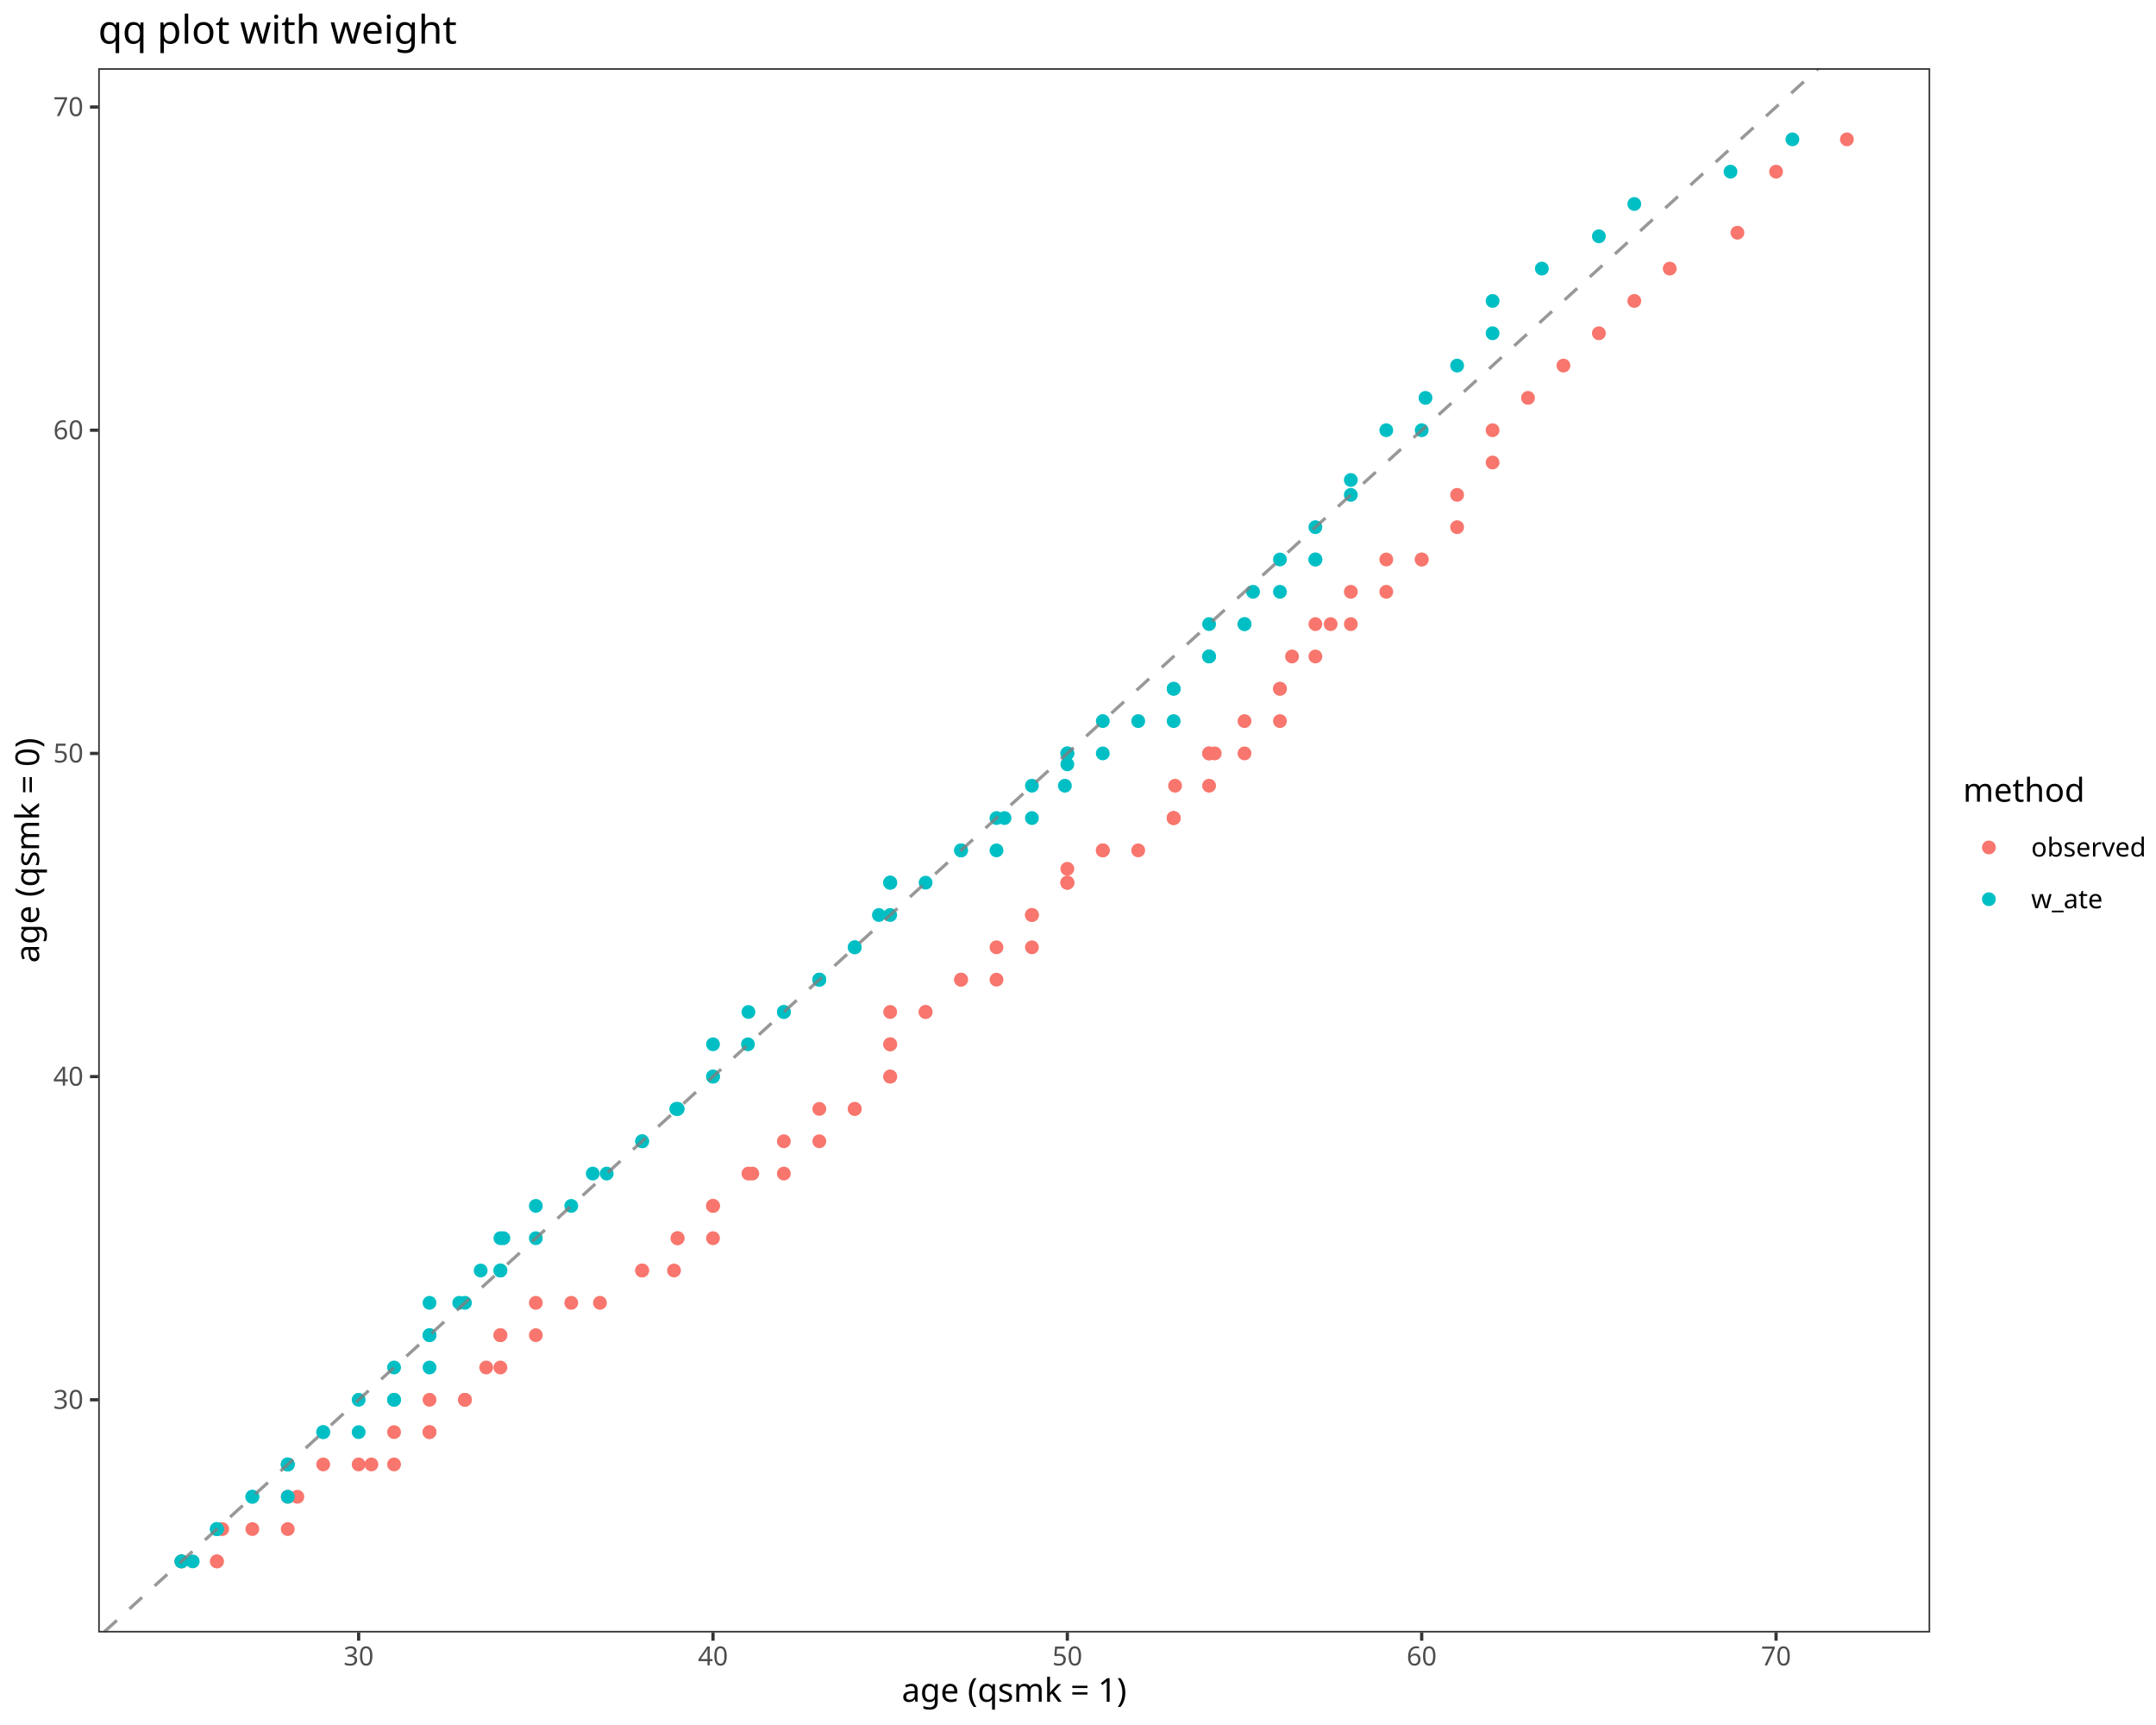
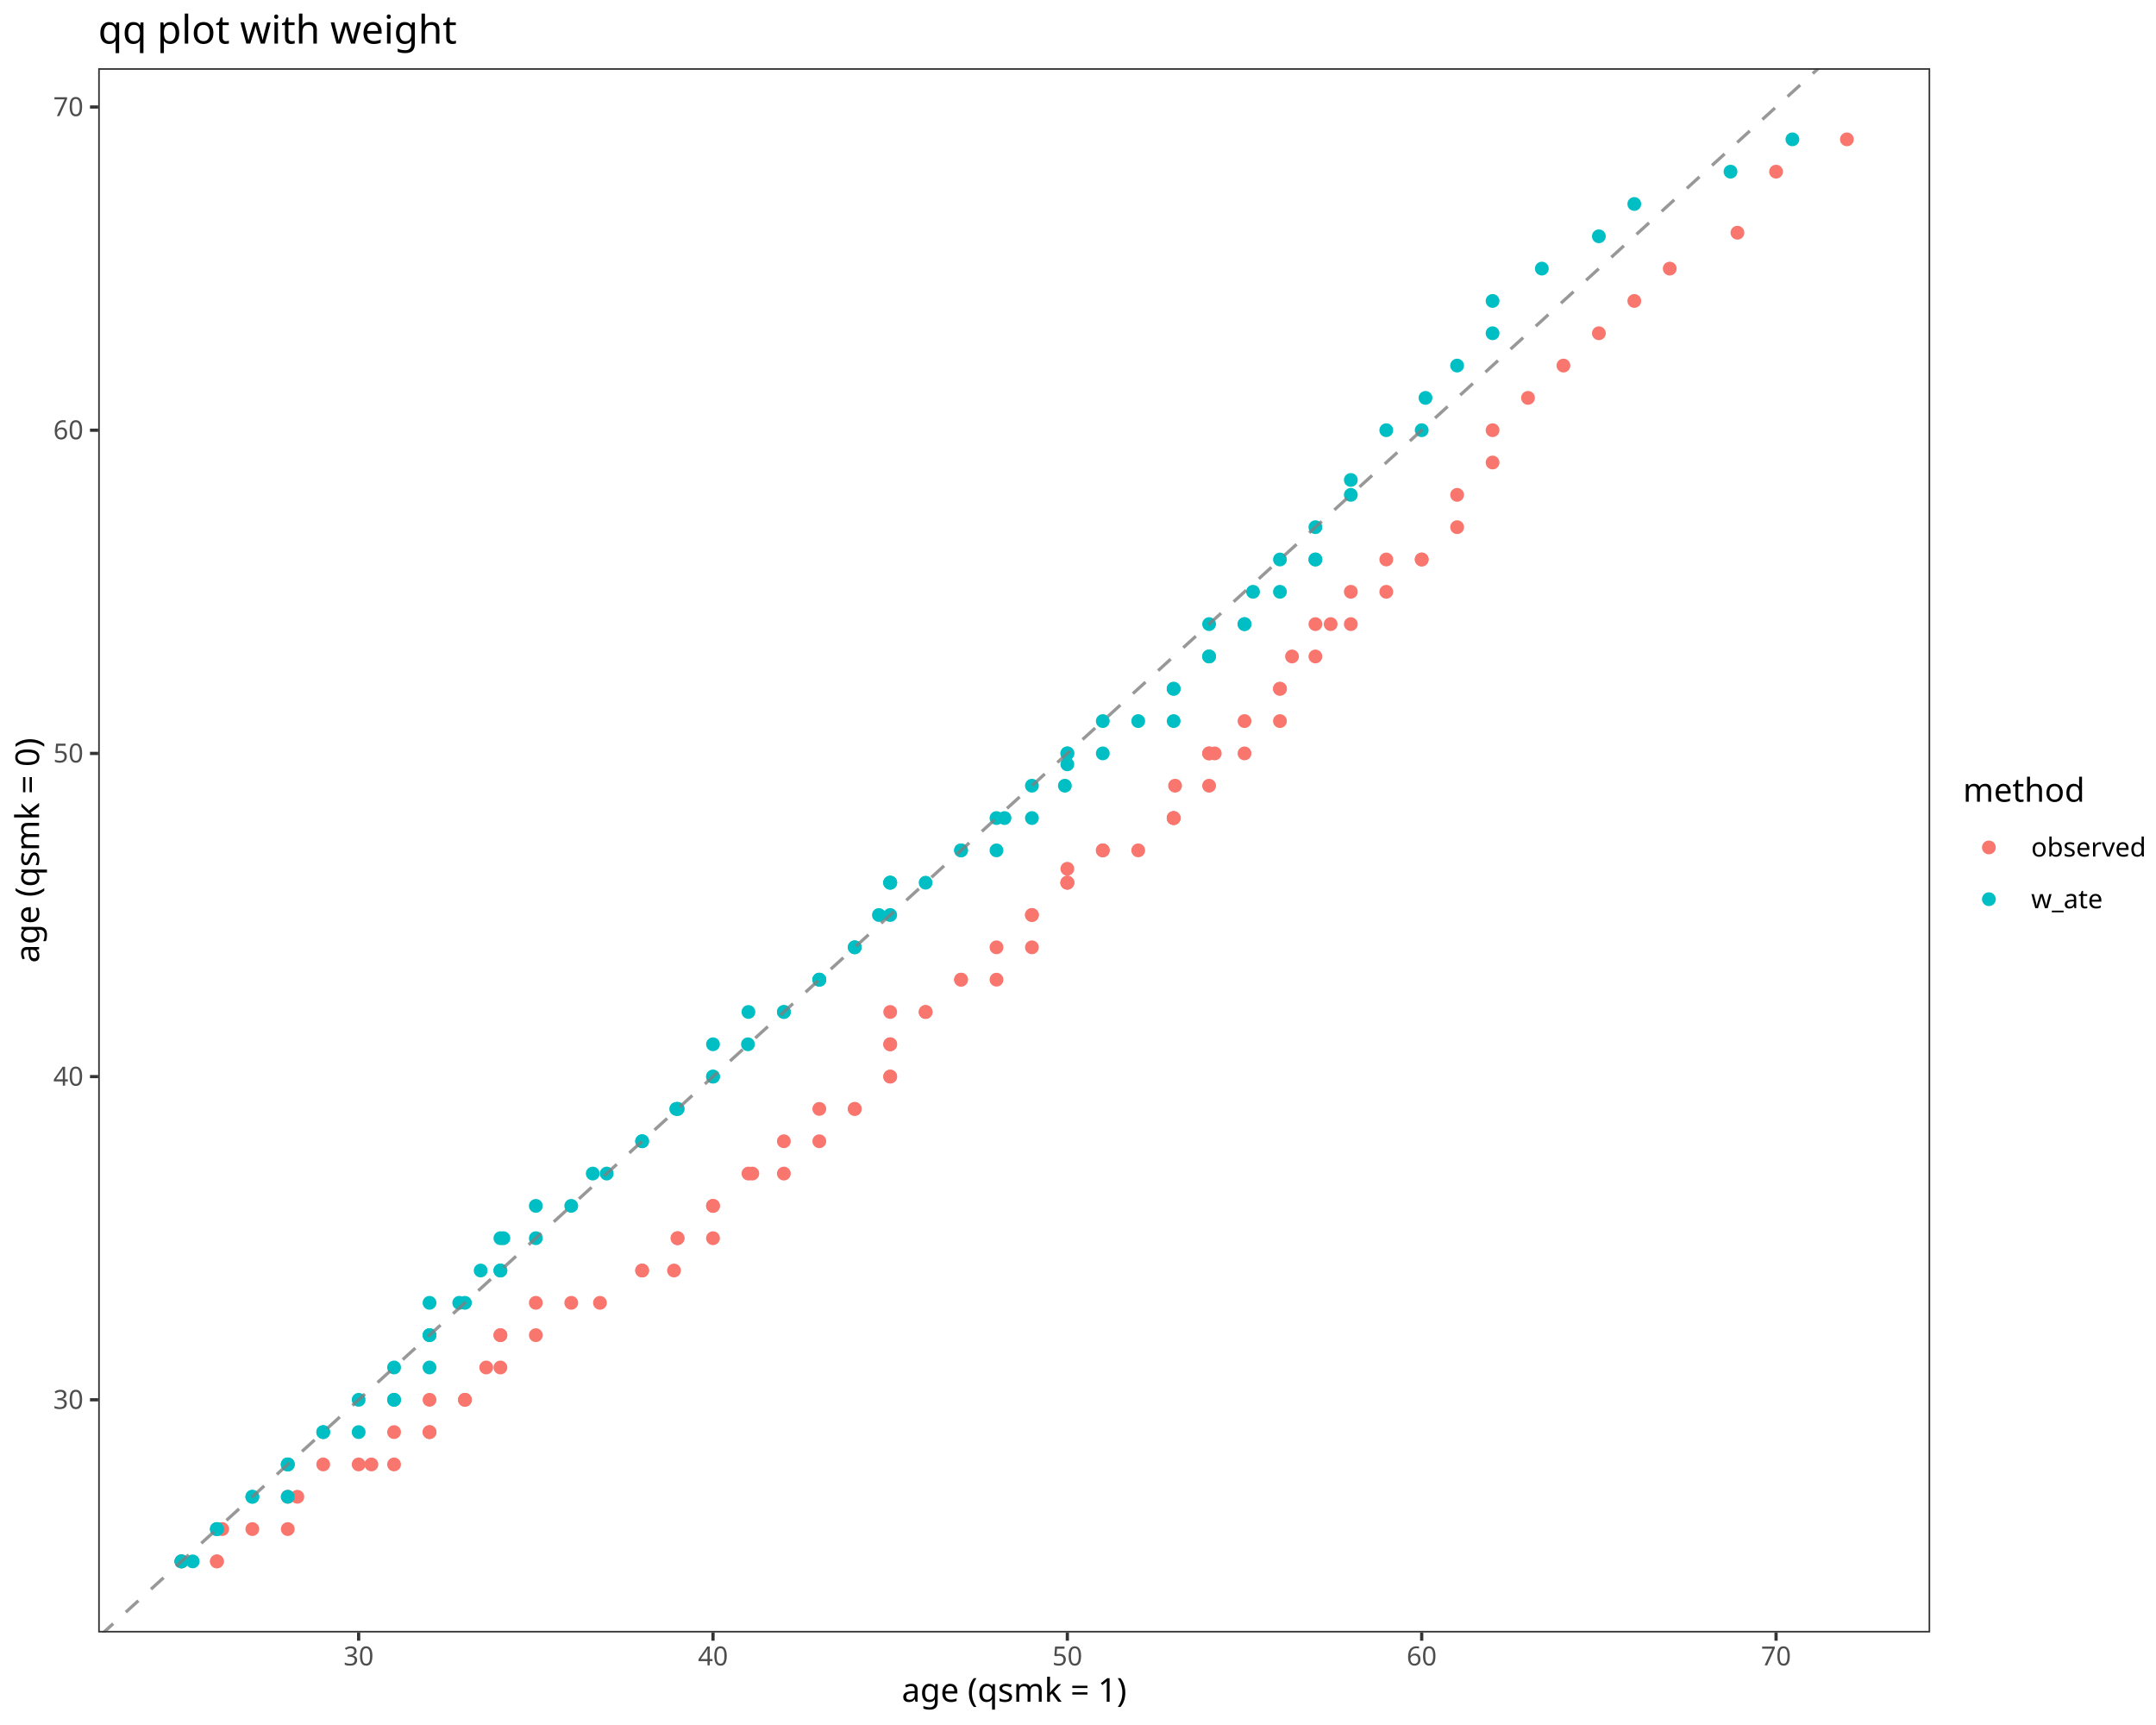
<svg xmlns="http://www.w3.org/2000/svg" class="svglite" data-engine-version="2.0" width="720.00pt" height="576.00pt" viewBox="0 0 720.00 576.00">
  <defs>
    <style type="text/css">
    .svglite line, .svglite polyline, .svglite polygon, .svglite path, .svglite rect, .svglite circle {
      fill: none;
      stroke: #000000;
      stroke-linecap: round;
      stroke-linejoin: round;
      stroke-miterlimit: 10.00;
    }
  </style>
  </defs>
  <rect width="100%" height="100%" style="stroke: none; fill: #FFFFFF;" />
  <defs>
    <clipPath id="cpMC4wMHw3MjAuMDB8MC4wMHw1NzYuMDA=">
      <rect x="0.00" y="0.00" width="720.00" height="576.00" />
    </clipPath>
  </defs>
  <g clip-path="url(#cpMC4wMHw3MjAuMDB8MC4wMHw1NzYuMDA=)">
    <rect x="0.00" y="0.00" width="720.00" height="576.00" style="stroke-width: 1.07; stroke: #FFFFFF; fill: #FFFFFF;" />
  </g>
  <defs>
    <clipPath id="cpMzIuNzl8NjQ0LjU5fDIyLjc4fDU0NS4xMQ==">
      <rect x="32.79" y="22.78" width="611.80" height="522.33" />
    </clipPath>
  </defs>
  <g clip-path="url(#cpMzIuNzl8NjQ0LjU5fDIyLjc4fDU0NS4xMQ==)">
    <rect x="32.79" y="22.78" width="611.80" height="522.33" style="stroke-width: 1.07; stroke: none; fill: #FFFFFF;" />
    <circle cx="60.60" cy="521.37" r="1.95" style="stroke-width: 0.71; stroke: #F8766D; fill: #F8766D;" />
    <circle cx="60.60" cy="521.37" r="1.95" style="stroke-width: 0.71; stroke: #F8766D; fill: #F8766D;" />
    <circle cx="72.44" cy="521.37" r="1.95" style="stroke-width: 0.71; stroke: #F8766D; fill: #F8766D;" />
    <circle cx="72.44" cy="521.37" r="1.95" style="stroke-width: 0.71; stroke: #F8766D; fill: #F8766D;" />
    <circle cx="74.21" cy="510.58" r="1.95" style="stroke-width: 0.71; stroke: #F8766D; fill: #F8766D;" />
    <circle cx="84.27" cy="510.58" r="1.95" style="stroke-width: 0.71; stroke: #F8766D; fill: #F8766D;" />
    <circle cx="96.10" cy="510.58" r="1.95" style="stroke-width: 0.71; stroke: #F8766D; fill: #F8766D;" />
    <circle cx="96.10" cy="499.79" r="1.95" style="stroke-width: 0.71; stroke: #F8766D; fill: #F8766D;" />
    <circle cx="99.30" cy="499.79" r="1.95" style="stroke-width: 0.71; stroke: #F8766D; fill: #F8766D;" />
    <circle cx="107.94" cy="488.99" r="1.95" style="stroke-width: 0.71; stroke: #F8766D; fill: #F8766D;" />
    <circle cx="119.77" cy="488.99" r="1.95" style="stroke-width: 0.71; stroke: #F8766D; fill: #F8766D;" />
    <circle cx="124.03" cy="488.99" r="1.95" style="stroke-width: 0.71; stroke: #F8766D; fill: #F8766D;" />
    <circle cx="131.60" cy="488.99" r="1.95" style="stroke-width: 0.71; stroke: #F8766D; fill: #F8766D;" />
    <circle cx="131.60" cy="478.20" r="1.95" style="stroke-width: 0.71; stroke: #F8766D; fill: #F8766D;" />
    <circle cx="143.44" cy="478.20" r="1.95" style="stroke-width: 0.71; stroke: #F8766D; fill: #F8766D;" />
    <circle cx="143.44" cy="478.20" r="1.95" style="stroke-width: 0.71; stroke: #F8766D; fill: #F8766D;" />
    <circle cx="143.44" cy="467.41" r="1.95" style="stroke-width: 0.71; stroke: #F8766D; fill: #F8766D;" />
    <circle cx="155.27" cy="467.41" r="1.95" style="stroke-width: 0.71; stroke: #F8766D; fill: #F8766D;" />
    <circle cx="155.27" cy="467.41" r="1.95" style="stroke-width: 0.71; stroke: #F8766D; fill: #F8766D;" />
    <circle cx="162.37" cy="456.62" r="1.95" style="stroke-width: 0.71; stroke: #F8766D; fill: #F8766D;" />
    <circle cx="167.11" cy="456.62" r="1.95" style="stroke-width: 0.71; stroke: #F8766D; fill: #F8766D;" />
    <circle cx="167.11" cy="445.83" r="1.95" style="stroke-width: 0.71; stroke: #F8766D; fill: #F8766D;" />
    <circle cx="167.11" cy="445.83" r="1.95" style="stroke-width: 0.71; stroke: #F8766D; fill: #F8766D;" />
    <circle cx="178.94" cy="445.83" r="1.95" style="stroke-width: 0.71; stroke: #F8766D; fill: #F8766D;" />
    <circle cx="178.94" cy="435.03" r="1.95" style="stroke-width: 0.71; stroke: #F8766D; fill: #F8766D;" />
    <circle cx="190.77" cy="435.03" r="1.95" style="stroke-width: 0.71; stroke: #F8766D; fill: #F8766D;" />
    <circle cx="200.36" cy="435.03" r="1.95" style="stroke-width: 0.71; stroke: #F8766D; fill: #F8766D;" />
    <circle cx="214.44" cy="424.24" r="1.95" style="stroke-width: 0.71; stroke: #F8766D; fill: #F8766D;" />
    <circle cx="214.44" cy="424.24" r="1.95" style="stroke-width: 0.71; stroke: #F8766D; fill: #F8766D;" />
    <circle cx="225.09" cy="424.24" r="1.95" style="stroke-width: 0.71; stroke: #F8766D; fill: #F8766D;" />
    <circle cx="226.27" cy="413.45" r="1.95" style="stroke-width: 0.71; stroke: #F8766D; fill: #F8766D;" />
    <circle cx="226.27" cy="413.45" r="1.95" style="stroke-width: 0.71; stroke: #F8766D; fill: #F8766D;" />
    <circle cx="238.11" cy="413.45" r="1.95" style="stroke-width: 0.71; stroke: #F8766D; fill: #F8766D;" />
    <circle cx="238.11" cy="402.66" r="1.95" style="stroke-width: 0.71; stroke: #F8766D; fill: #F8766D;" />
    <circle cx="238.11" cy="402.66" r="1.95" style="stroke-width: 0.71; stroke: #F8766D; fill: #F8766D;" />
    <circle cx="249.94" cy="391.87" r="1.95" style="stroke-width: 0.71; stroke: #F8766D; fill: #F8766D;" />
    <circle cx="251.24" cy="391.87" r="1.95" style="stroke-width: 0.71; stroke: #F8766D; fill: #F8766D;" />
    <circle cx="261.77" cy="391.87" r="1.95" style="stroke-width: 0.71; stroke: #F8766D; fill: #F8766D;" />
    <circle cx="261.77" cy="381.08" r="1.95" style="stroke-width: 0.71; stroke: #F8766D; fill: #F8766D;" />
    <circle cx="273.61" cy="381.08" r="1.95" style="stroke-width: 0.71; stroke: #F8766D; fill: #F8766D;" />
    <circle cx="273.61" cy="370.28" r="1.95" style="stroke-width: 0.71; stroke: #F8766D; fill: #F8766D;" />
    <circle cx="285.44" cy="370.28" r="1.95" style="stroke-width: 0.71; stroke: #F8766D; fill: #F8766D;" />
    <circle cx="285.44" cy="370.28" r="1.95" style="stroke-width: 0.71; stroke: #F8766D; fill: #F8766D;" />
    <circle cx="297.28" cy="359.49" r="1.95" style="stroke-width: 0.71; stroke: #F8766D; fill: #F8766D;" />
    <circle cx="297.28" cy="359.49" r="1.95" style="stroke-width: 0.71; stroke: #F8766D; fill: #F8766D;" />
    <circle cx="297.28" cy="348.70" r="1.95" style="stroke-width: 0.71; stroke: #F8766D; fill: #F8766D;" />
    <circle cx="297.28" cy="348.70" r="1.95" style="stroke-width: 0.71; stroke: #F8766D; fill: #F8766D;" />
    <circle cx="297.28" cy="337.91" r="1.95" style="stroke-width: 0.71; stroke: #F8766D; fill: #F8766D;" />
    <circle cx="309.11" cy="337.91" r="1.95" style="stroke-width: 0.71; stroke: #F8766D; fill: #F8766D;" />
    <circle cx="309.11" cy="337.91" r="1.95" style="stroke-width: 0.71; stroke: #F8766D; fill: #F8766D;" />
    <circle cx="320.94" cy="327.12" r="1.95" style="stroke-width: 0.71; stroke: #F8766D; fill: #F8766D;" />
    <circle cx="320.94" cy="327.12" r="1.95" style="stroke-width: 0.71; stroke: #F8766D; fill: #F8766D;" />
    <circle cx="332.78" cy="327.12" r="1.95" style="stroke-width: 0.71; stroke: #F8766D; fill: #F8766D;" />
    <circle cx="332.78" cy="316.32" r="1.95" style="stroke-width: 0.71; stroke: #F8766D; fill: #F8766D;" />
    <circle cx="344.61" cy="316.32" r="1.95" style="stroke-width: 0.71; stroke: #F8766D; fill: #F8766D;" />
    <circle cx="344.61" cy="305.53" r="1.95" style="stroke-width: 0.71; stroke: #F8766D; fill: #F8766D;" />
    <circle cx="344.61" cy="305.53" r="1.95" style="stroke-width: 0.71; stroke: #F8766D; fill: #F8766D;" />
    <circle cx="356.44" cy="294.74" r="1.95" style="stroke-width: 0.71; stroke: #F8766D; fill: #F8766D;" />
    <circle cx="356.44" cy="294.74" r="1.95" style="stroke-width: 0.71; stroke: #F8766D; fill: #F8766D;" />
    <circle cx="356.44" cy="294.74" r="1.95" style="stroke-width: 0.71; stroke: #F8766D; fill: #F8766D;" />
    <circle cx="356.44" cy="290.10" r="1.95" style="stroke-width: 0.71; stroke: #F8766D; fill: #F8766D;" />
    <circle cx="368.28" cy="283.95" r="1.95" style="stroke-width: 0.71; stroke: #F8766D; fill: #F8766D;" />
    <circle cx="368.28" cy="283.95" r="1.95" style="stroke-width: 0.71; stroke: #F8766D; fill: #F8766D;" />
    <circle cx="380.11" cy="283.95" r="1.95" style="stroke-width: 0.71; stroke: #F8766D; fill: #F8766D;" />
    <circle cx="391.94" cy="273.16" r="1.95" style="stroke-width: 0.71; stroke: #F8766D; fill: #F8766D;" />
    <circle cx="391.94" cy="273.16" r="1.95" style="stroke-width: 0.71; stroke: #F8766D; fill: #F8766D;" />
    <circle cx="391.94" cy="273.16" r="1.95" style="stroke-width: 0.71; stroke: #F8766D; fill: #F8766D;" />
    <circle cx="392.42" cy="262.36" r="1.95" style="stroke-width: 0.71; stroke: #F8766D; fill: #F8766D;" />
    <circle cx="403.78" cy="262.36" r="1.95" style="stroke-width: 0.71; stroke: #F8766D; fill: #F8766D;" />
    <circle cx="403.78" cy="251.57" r="1.95" style="stroke-width: 0.71; stroke: #F8766D; fill: #F8766D;" />
    <circle cx="403.78" cy="251.57" r="1.95" style="stroke-width: 0.71; stroke: #F8766D; fill: #F8766D;" />
    <circle cx="405.67" cy="251.57" r="1.95" style="stroke-width: 0.71; stroke: #F8766D; fill: #F8766D;" />
    <circle cx="415.61" cy="251.57" r="1.95" style="stroke-width: 0.71; stroke: #F8766D; fill: #F8766D;" />
    <circle cx="415.61" cy="240.78" r="1.95" style="stroke-width: 0.71; stroke: #F8766D; fill: #F8766D;" />
    <circle cx="427.44" cy="240.78" r="1.95" style="stroke-width: 0.71; stroke: #F8766D; fill: #F8766D;" />
    <circle cx="427.44" cy="229.99" r="1.95" style="stroke-width: 0.71; stroke: #F8766D; fill: #F8766D;" />
    <circle cx="427.44" cy="229.99" r="1.95" style="stroke-width: 0.71; stroke: #F8766D; fill: #F8766D;" />
    <circle cx="431.47" cy="219.20" r="1.95" style="stroke-width: 0.71; stroke: #F8766D; fill: #F8766D;" />
    <circle cx="439.28" cy="219.20" r="1.95" style="stroke-width: 0.71; stroke: #F8766D; fill: #F8766D;" />
    <circle cx="439.28" cy="208.40" r="1.95" style="stroke-width: 0.71; stroke: #F8766D; fill: #F8766D;" />
    <circle cx="444.37" cy="208.40" r="1.95" style="stroke-width: 0.71; stroke: #F8766D; fill: #F8766D;" />
    <circle cx="451.11" cy="208.40" r="1.95" style="stroke-width: 0.71; stroke: #F8766D; fill: #F8766D;" />
    <circle cx="451.11" cy="197.61" r="1.95" style="stroke-width: 0.71; stroke: #F8766D; fill: #F8766D;" />
    <circle cx="462.95" cy="197.61" r="1.95" style="stroke-width: 0.71; stroke: #F8766D; fill: #F8766D;" />
    <circle cx="462.95" cy="186.82" r="1.95" style="stroke-width: 0.71; stroke: #F8766D; fill: #F8766D;" />
    <circle cx="474.78" cy="186.82" r="1.95" style="stroke-width: 0.71; stroke: #F8766D; fill: #F8766D;" />
    <circle cx="474.78" cy="186.82" r="1.95" style="stroke-width: 0.71; stroke: #F8766D; fill: #F8766D;" />
    <circle cx="486.61" cy="176.03" r="1.95" style="stroke-width: 0.71; stroke: #F8766D; fill: #F8766D;" />
    <circle cx="486.61" cy="165.24" r="1.95" style="stroke-width: 0.71; stroke: #F8766D; fill: #F8766D;" />
    <circle cx="498.45" cy="154.44" r="1.95" style="stroke-width: 0.71; stroke: #F8766D; fill: #F8766D;" />
    <circle cx="498.45" cy="143.65" r="1.95" style="stroke-width: 0.71; stroke: #F8766D; fill: #F8766D;" />
    <circle cx="510.28" cy="132.86" r="1.95" style="stroke-width: 0.71; stroke: #F8766D; fill: #F8766D;" />
    <circle cx="522.11" cy="122.07" r="1.95" style="stroke-width: 0.71; stroke: #F8766D; fill: #F8766D;" />
    <circle cx="533.95" cy="111.28" r="1.95" style="stroke-width: 0.71; stroke: #F8766D; fill: #F8766D;" />
    <circle cx="545.78" cy="100.49" r="1.95" style="stroke-width: 0.71; stroke: #F8766D; fill: #F8766D;" />
    <circle cx="557.61" cy="89.69" r="1.95" style="stroke-width: 0.71; stroke: #F8766D; fill: #F8766D;" />
    <circle cx="580.22" cy="77.71" r="1.95" style="stroke-width: 0.71; stroke: #F8766D; fill: #F8766D;" />
    <circle cx="593.12" cy="57.32" r="1.95" style="stroke-width: 0.71; stroke: #F8766D; fill: #F8766D;" />
    <circle cx="616.78" cy="46.53" r="1.95" style="stroke-width: 0.71; stroke: #F8766D; fill: #F8766D;" />
    <circle cx="60.60" cy="521.37" r="1.95" style="stroke-width: 0.71; stroke: #00BFC4; fill: #00BFC4;" />
    <circle cx="60.60" cy="521.37" r="1.95" style="stroke-width: 0.71; stroke: #00BFC4; fill: #00BFC4;" />
    <circle cx="64.36" cy="521.37" r="1.95" style="stroke-width: 0.71; stroke: #00BFC4; fill: #00BFC4;" />
    <circle cx="72.44" cy="510.58" r="1.95" style="stroke-width: 0.71; stroke: #00BFC4; fill: #00BFC4;" />
    <circle cx="72.44" cy="510.58" r="1.95" style="stroke-width: 0.71; stroke: #00BFC4; fill: #00BFC4;" />
    <circle cx="72.44" cy="510.58" r="1.95" style="stroke-width: 0.71; stroke: #00BFC4; fill: #00BFC4;" />
    <circle cx="84.27" cy="499.79" r="1.95" style="stroke-width: 0.71; stroke: #00BFC4; fill: #00BFC4;" />
    <circle cx="84.27" cy="499.79" r="1.95" style="stroke-width: 0.71; stroke: #00BFC4; fill: #00BFC4;" />
    <circle cx="96.10" cy="499.79" r="1.95" style="stroke-width: 0.71; stroke: #00BFC4; fill: #00BFC4;" />
    <circle cx="96.10" cy="488.99" r="1.95" style="stroke-width: 0.71; stroke: #00BFC4; fill: #00BFC4;" />
    <circle cx="96.10" cy="488.99" r="1.95" style="stroke-width: 0.71; stroke: #00BFC4; fill: #00BFC4;" />
    <circle cx="96.10" cy="488.99" r="1.95" style="stroke-width: 0.71; stroke: #00BFC4; fill: #00BFC4;" />
    <circle cx="107.94" cy="478.20" r="1.95" style="stroke-width: 0.71; stroke: #00BFC4; fill: #00BFC4;" />
    <circle cx="107.94" cy="478.20" r="1.95" style="stroke-width: 0.71; stroke: #00BFC4; fill: #00BFC4;" />
    <circle cx="119.77" cy="478.20" r="1.95" style="stroke-width: 0.71; stroke: #00BFC4; fill: #00BFC4;" />
    <circle cx="119.77" cy="467.41" r="1.95" style="stroke-width: 0.71; stroke: #00BFC4; fill: #00BFC4;" />
    <circle cx="131.60" cy="467.41" r="1.95" style="stroke-width: 0.71; stroke: #00BFC4; fill: #00BFC4;" />
    <circle cx="131.60" cy="467.41" r="1.95" style="stroke-width: 0.71; stroke: #00BFC4; fill: #00BFC4;" />
    <circle cx="131.60" cy="456.62" r="1.95" style="stroke-width: 0.71; stroke: #00BFC4; fill: #00BFC4;" />
    <circle cx="143.44" cy="456.62" r="1.95" style="stroke-width: 0.71; stroke: #00BFC4; fill: #00BFC4;" />
    <circle cx="143.44" cy="445.83" r="1.95" style="stroke-width: 0.71; stroke: #00BFC4; fill: #00BFC4;" />
    <circle cx="143.44" cy="445.83" r="1.95" style="stroke-width: 0.71; stroke: #00BFC4; fill: #00BFC4;" />
    <circle cx="143.44" cy="435.03" r="1.95" style="stroke-width: 0.71; stroke: #00BFC4; fill: #00BFC4;" />
    <circle cx="153.36" cy="435.03" r="1.95" style="stroke-width: 0.71; stroke: #00BFC4; fill: #00BFC4;" />
    <circle cx="155.27" cy="435.03" r="1.95" style="stroke-width: 0.71; stroke: #00BFC4; fill: #00BFC4;" />
    <circle cx="160.52" cy="424.24" r="1.95" style="stroke-width: 0.71; stroke: #00BFC4; fill: #00BFC4;" />
    <circle cx="167.11" cy="424.24" r="1.95" style="stroke-width: 0.71; stroke: #00BFC4; fill: #00BFC4;" />
    <circle cx="167.11" cy="424.24" r="1.95" style="stroke-width: 0.71; stroke: #00BFC4; fill: #00BFC4;" />
    <circle cx="167.11" cy="413.45" r="1.95" style="stroke-width: 0.71; stroke: #00BFC4; fill: #00BFC4;" />
    <circle cx="168.11" cy="413.45" r="1.95" style="stroke-width: 0.71; stroke: #00BFC4; fill: #00BFC4;" />
    <circle cx="178.94" cy="413.45" r="1.95" style="stroke-width: 0.71; stroke: #00BFC4; fill: #00BFC4;" />
    <circle cx="178.94" cy="402.66" r="1.95" style="stroke-width: 0.71; stroke: #00BFC4; fill: #00BFC4;" />
    <circle cx="190.77" cy="402.66" r="1.95" style="stroke-width: 0.71; stroke: #00BFC4; fill: #00BFC4;" />
    <circle cx="197.95" cy="391.87" r="1.95" style="stroke-width: 0.71; stroke: #00BFC4; fill: #00BFC4;" />
    <circle cx="202.61" cy="391.87" r="1.95" style="stroke-width: 0.71; stroke: #00BFC4; fill: #00BFC4;" />
    <circle cx="214.44" cy="381.08" r="1.95" style="stroke-width: 0.71; stroke: #00BFC4; fill: #00BFC4;" />
    <circle cx="214.44" cy="381.08" r="1.95" style="stroke-width: 0.71; stroke: #00BFC4; fill: #00BFC4;" />
    <circle cx="225.83" cy="370.28" r="1.95" style="stroke-width: 0.71; stroke: #00BFC4; fill: #00BFC4;" />
    <circle cx="226.27" cy="370.28" r="1.95" style="stroke-width: 0.71; stroke: #00BFC4; fill: #00BFC4;" />
    <circle cx="226.27" cy="370.28" r="1.95" style="stroke-width: 0.71; stroke: #00BFC4; fill: #00BFC4;" />
    <circle cx="238.11" cy="359.49" r="1.95" style="stroke-width: 0.71; stroke: #00BFC4; fill: #00BFC4;" />
    <circle cx="238.11" cy="359.49" r="1.95" style="stroke-width: 0.71; stroke: #00BFC4; fill: #00BFC4;" />
    <circle cx="238.11" cy="348.70" r="1.95" style="stroke-width: 0.71; stroke: #00BFC4; fill: #00BFC4;" />
    <circle cx="249.78" cy="348.70" r="1.95" style="stroke-width: 0.71; stroke: #00BFC4; fill: #00BFC4;" />
    <circle cx="249.94" cy="337.91" r="1.95" style="stroke-width: 0.71; stroke: #00BFC4; fill: #00BFC4;" />
    <circle cx="261.77" cy="337.91" r="1.95" style="stroke-width: 0.71; stroke: #00BFC4; fill: #00BFC4;" />
    <circle cx="261.77" cy="337.91" r="1.95" style="stroke-width: 0.71; stroke: #00BFC4; fill: #00BFC4;" />
    <circle cx="273.61" cy="327.12" r="1.95" style="stroke-width: 0.71; stroke: #00BFC4; fill: #00BFC4;" />
    <circle cx="273.61" cy="327.12" r="1.95" style="stroke-width: 0.71; stroke: #00BFC4; fill: #00BFC4;" />
    <circle cx="273.61" cy="327.12" r="1.95" style="stroke-width: 0.71; stroke: #00BFC4; fill: #00BFC4;" />
    <circle cx="285.44" cy="316.32" r="1.95" style="stroke-width: 0.71; stroke: #00BFC4; fill: #00BFC4;" />
    <circle cx="285.44" cy="316.32" r="1.95" style="stroke-width: 0.71; stroke: #00BFC4; fill: #00BFC4;" />
    <circle cx="293.51" cy="305.53" r="1.95" style="stroke-width: 0.71; stroke: #00BFC4; fill: #00BFC4;" />
    <circle cx="297.28" cy="305.53" r="1.95" style="stroke-width: 0.71; stroke: #00BFC4; fill: #00BFC4;" />
    <circle cx="297.28" cy="294.74" r="1.95" style="stroke-width: 0.71; stroke: #00BFC4; fill: #00BFC4;" />
    <circle cx="297.28" cy="294.74" r="1.95" style="stroke-width: 0.71; stroke: #00BFC4; fill: #00BFC4;" />
    <circle cx="297.28" cy="294.74" r="1.95" style="stroke-width: 0.71; stroke: #00BFC4; fill: #00BFC4;" />
    <circle cx="309.11" cy="294.74" r="1.95" style="stroke-width: 0.71; stroke: #00BFC4; fill: #00BFC4;" />
    <circle cx="320.94" cy="283.95" r="1.95" style="stroke-width: 0.71; stroke: #00BFC4; fill: #00BFC4;" />
    <circle cx="320.94" cy="283.95" r="1.95" style="stroke-width: 0.71; stroke: #00BFC4; fill: #00BFC4;" />
    <circle cx="332.78" cy="283.95" r="1.95" style="stroke-width: 0.71; stroke: #00BFC4; fill: #00BFC4;" />
    <circle cx="332.78" cy="273.16" r="1.95" style="stroke-width: 0.71; stroke: #00BFC4; fill: #00BFC4;" />
    <circle cx="335.46" cy="273.16" r="1.95" style="stroke-width: 0.71; stroke: #00BFC4; fill: #00BFC4;" />
    <circle cx="344.61" cy="273.16" r="1.95" style="stroke-width: 0.71; stroke: #00BFC4; fill: #00BFC4;" />
    <circle cx="344.61" cy="262.36" r="1.95" style="stroke-width: 0.71; stroke: #00BFC4; fill: #00BFC4;" />
    <circle cx="355.62" cy="262.36" r="1.95" style="stroke-width: 0.71; stroke: #00BFC4; fill: #00BFC4;" />
    <circle cx="356.44" cy="255.22" r="1.95" style="stroke-width: 0.71; stroke: #00BFC4; fill: #00BFC4;" />
    <circle cx="356.44" cy="251.57" r="1.95" style="stroke-width: 0.71; stroke: #00BFC4; fill: #00BFC4;" />
    <circle cx="356.44" cy="251.57" r="1.95" style="stroke-width: 0.71; stroke: #00BFC4; fill: #00BFC4;" />
    <circle cx="368.28" cy="251.57" r="1.95" style="stroke-width: 0.71; stroke: #00BFC4; fill: #00BFC4;" />
    <circle cx="368.28" cy="240.78" r="1.95" style="stroke-width: 0.71; stroke: #00BFC4; fill: #00BFC4;" />
    <circle cx="380.11" cy="240.78" r="1.95" style="stroke-width: 0.71; stroke: #00BFC4; fill: #00BFC4;" />
    <circle cx="391.94" cy="240.78" r="1.95" style="stroke-width: 0.71; stroke: #00BFC4; fill: #00BFC4;" />
    <circle cx="391.94" cy="229.99" r="1.95" style="stroke-width: 0.71; stroke: #00BFC4; fill: #00BFC4;" />
    <circle cx="391.94" cy="229.99" r="1.95" style="stroke-width: 0.71; stroke: #00BFC4; fill: #00BFC4;" />
    <circle cx="403.78" cy="219.20" r="1.95" style="stroke-width: 0.71; stroke: #00BFC4; fill: #00BFC4;" />
    <circle cx="403.78" cy="219.20" r="1.95" style="stroke-width: 0.71; stroke: #00BFC4; fill: #00BFC4;" />
    <circle cx="403.78" cy="208.40" r="1.95" style="stroke-width: 0.71; stroke: #00BFC4; fill: #00BFC4;" />
    <circle cx="415.61" cy="208.40" r="1.95" style="stroke-width: 0.71; stroke: #00BFC4; fill: #00BFC4;" />
    <circle cx="415.61" cy="208.40" r="1.95" style="stroke-width: 0.71; stroke: #00BFC4; fill: #00BFC4;" />
    <circle cx="418.45" cy="197.61" r="1.95" style="stroke-width: 0.71; stroke: #00BFC4; fill: #00BFC4;" />
    <circle cx="427.44" cy="197.61" r="1.95" style="stroke-width: 0.71; stroke: #00BFC4; fill: #00BFC4;" />
    <circle cx="427.44" cy="186.82" r="1.95" style="stroke-width: 0.71; stroke: #00BFC4; fill: #00BFC4;" />
    <circle cx="439.28" cy="186.82" r="1.95" style="stroke-width: 0.71; stroke: #00BFC4; fill: #00BFC4;" />
    <circle cx="439.28" cy="186.82" r="1.95" style="stroke-width: 0.71; stroke: #00BFC4; fill: #00BFC4;" />
    <circle cx="439.28" cy="176.03" r="1.95" style="stroke-width: 0.71; stroke: #00BFC4; fill: #00BFC4;" />
    <circle cx="451.11" cy="165.24" r="1.95" style="stroke-width: 0.71; stroke: #00BFC4; fill: #00BFC4;" />
    <circle cx="451.11" cy="160.27" r="1.95" style="stroke-width: 0.71; stroke: #00BFC4; fill: #00BFC4;" />
    <circle cx="462.95" cy="143.65" r="1.95" style="stroke-width: 0.71; stroke: #00BFC4; fill: #00BFC4;" />
    <circle cx="474.78" cy="143.65" r="1.95" style="stroke-width: 0.71; stroke: #00BFC4; fill: #00BFC4;" />
    <circle cx="476.05" cy="132.86" r="1.95" style="stroke-width: 0.71; stroke: #00BFC4; fill: #00BFC4;" />
    <circle cx="486.61" cy="122.07" r="1.95" style="stroke-width: 0.71; stroke: #00BFC4; fill: #00BFC4;" />
    <circle cx="498.45" cy="111.28" r="1.95" style="stroke-width: 0.71; stroke: #00BFC4; fill: #00BFC4;" />
    <circle cx="498.45" cy="100.49" r="1.95" style="stroke-width: 0.71; stroke: #00BFC4; fill: #00BFC4;" />
    <circle cx="514.90" cy="89.69" r="1.95" style="stroke-width: 0.71; stroke: #00BFC4; fill: #00BFC4;" />
    <circle cx="533.95" cy="78.90" r="1.95" style="stroke-width: 0.71; stroke: #00BFC4; fill: #00BFC4;" />
    <circle cx="545.78" cy="68.11" r="1.95" style="stroke-width: 0.71; stroke: #00BFC4; fill: #00BFC4;" />
    <circle cx="577.91" cy="57.32" r="1.95" style="stroke-width: 0.71; stroke: #00BFC4; fill: #00BFC4;" />
    <circle cx="598.58" cy="46.53" r="1.95" style="stroke-width: 0.71; stroke: #00BFC4; fill: #00BFC4;" />
-     <line x1="-579.00" y1="1104.67" x2="1256.39" y2="-569.15" style="stroke-width: 1.07; stroke: #7F7F7F; stroke-opacity: 0.80; stroke-dasharray: 5.69,5.69; stroke-linecap: butt;" />
+     <line x1="-538.18" y1="1067.44" x2="1180.06" y2="-499.55" style="stroke-width: 1.07; stroke: #7F7F7F; stroke-opacity: 0.80; stroke-dasharray: 5.69,5.69; stroke-linecap: butt;" />
    <rect x="32.79" y="22.78" width="611.80" height="522.33" style="stroke-width: 1.07; stroke: #333333;" />
  </g>
  <g clip-path="url(#cpMC4wMHw3MjAuMDB8MC4wMHw1NzYuMDA=)">
    <text x="27.86" y="470.44" text-anchor="end" style="font-size: 8.80px; fill: #4D4D4D; font-family: sans;" textLength="9.79px" lengthAdjust="spacingAndGlyphs">30</text>
    <text x="27.86" y="362.52" text-anchor="end" style="font-size: 8.80px; fill: #4D4D4D; font-family: sans;" textLength="9.79px" lengthAdjust="spacingAndGlyphs">40</text>
    <text x="27.86" y="254.60" text-anchor="end" style="font-size: 8.80px; fill: #4D4D4D; font-family: sans;" textLength="9.79px" lengthAdjust="spacingAndGlyphs">50</text>
    <text x="27.86" y="146.68" text-anchor="end" style="font-size: 8.80px; fill: #4D4D4D; font-family: sans;" textLength="9.79px" lengthAdjust="spacingAndGlyphs">60</text>
    <text x="27.86" y="38.76" text-anchor="end" style="font-size: 8.80px; fill: #4D4D4D; font-family: sans;" textLength="9.79px" lengthAdjust="spacingAndGlyphs">70</text>
    <polyline points="30.05,467.41 32.79,467.41 " style="stroke-width: 1.07; stroke: #333333; stroke-linecap: butt;" />
    <polyline points="30.05,359.49 32.79,359.49 " style="stroke-width: 1.07; stroke: #333333; stroke-linecap: butt;" />
    <polyline points="30.05,251.57 32.79,251.57 " style="stroke-width: 1.07; stroke: #333333; stroke-linecap: butt;" />
    <polyline points="30.05,143.65 32.79,143.65 " style="stroke-width: 1.07; stroke: #333333; stroke-linecap: butt;" />
    <polyline points="30.05,35.73 32.79,35.73 " style="stroke-width: 1.07; stroke: #333333; stroke-linecap: butt;" />
    <polyline points="119.77,547.85 119.77,545.11 " style="stroke-width: 1.07; stroke: #333333; stroke-linecap: butt;" />
    <polyline points="238.11,547.85 238.11,545.11 " style="stroke-width: 1.07; stroke: #333333; stroke-linecap: butt;" />
    <polyline points="356.44,547.85 356.44,545.11 " style="stroke-width: 1.07; stroke: #333333; stroke-linecap: butt;" />
    <polyline points="474.78,547.85 474.78,545.11 " style="stroke-width: 1.07; stroke: #333333; stroke-linecap: butt;" />
    <polyline points="593.12,547.85 593.12,545.11 " style="stroke-width: 1.07; stroke: #333333; stroke-linecap: butt;" />
    <text x="119.77" y="556.10" text-anchor="middle" style="font-size: 8.80px; fill: #4D4D4D; font-family: sans;" textLength="9.79px" lengthAdjust="spacingAndGlyphs">30</text>
    <text x="238.11" y="556.10" text-anchor="middle" style="font-size: 8.80px; fill: #4D4D4D; font-family: sans;" textLength="9.79px" lengthAdjust="spacingAndGlyphs">40</text>
    <text x="356.44" y="556.10" text-anchor="middle" style="font-size: 8.80px; fill: #4D4D4D; font-family: sans;" textLength="9.79px" lengthAdjust="spacingAndGlyphs">50</text>
    <text x="474.78" y="556.10" text-anchor="middle" style="font-size: 8.80px; fill: #4D4D4D; font-family: sans;" textLength="9.79px" lengthAdjust="spacingAndGlyphs">60</text>
    <text x="593.12" y="556.10" text-anchor="middle" style="font-size: 8.80px; fill: #4D4D4D; font-family: sans;" textLength="9.79px" lengthAdjust="spacingAndGlyphs">70</text>
    <text x="338.69" y="568.24" text-anchor="middle" style="font-size: 11.00px; font-family: sans;" textLength="73.69px" lengthAdjust="spacingAndGlyphs">age (qsmk = 1)</text>
    <text transform="translate(13.05,283.95) rotate(-90)" text-anchor="middle" style="font-size: 11.00px; font-family: sans;" textLength="73.69px" lengthAdjust="spacingAndGlyphs">age (qsmk = 0)</text>
    <rect x="655.55" y="259.00" width="58.97" height="49.89" style="stroke-width: 1.07; stroke: none; fill: #FFFFFF;" />
    <text x="655.55" y="267.71" style="font-size: 11.00px; font-family: sans;" textLength="36.70px" lengthAdjust="spacingAndGlyphs">method</text>
    <rect x="655.55" y="274.33" width="17.28" height="17.28" style="stroke-width: 1.07; stroke: none; fill: #FFFFFF;" />
    <circle cx="664.19" cy="282.97" r="1.95" style="stroke-width: 0.71; stroke: #F8766D; fill: #F8766D;" />
    <rect x="655.55" y="291.61" width="17.28" height="17.28" style="stroke-width: 1.07; stroke: none; fill: #FFFFFF;" />
    <circle cx="664.19" cy="300.25" r="1.95" style="stroke-width: 0.71; stroke: #00BFC4; fill: #00BFC4;" />
    <text x="678.31" y="286.00" style="font-size: 8.80px; font-family: sans;" textLength="36.21px" lengthAdjust="spacingAndGlyphs">observed</text>
    <text x="678.31" y="303.28" style="font-size: 8.80px; font-family: sans;" textLength="23.49px" lengthAdjust="spacingAndGlyphs">w_ate</text>
    <text x="32.79" y="14.56" style="font-size: 13.20px; font-family: sans;" textLength="108.60px" lengthAdjust="spacingAndGlyphs">qq plot with weight</text>
  </g>
</svg>
